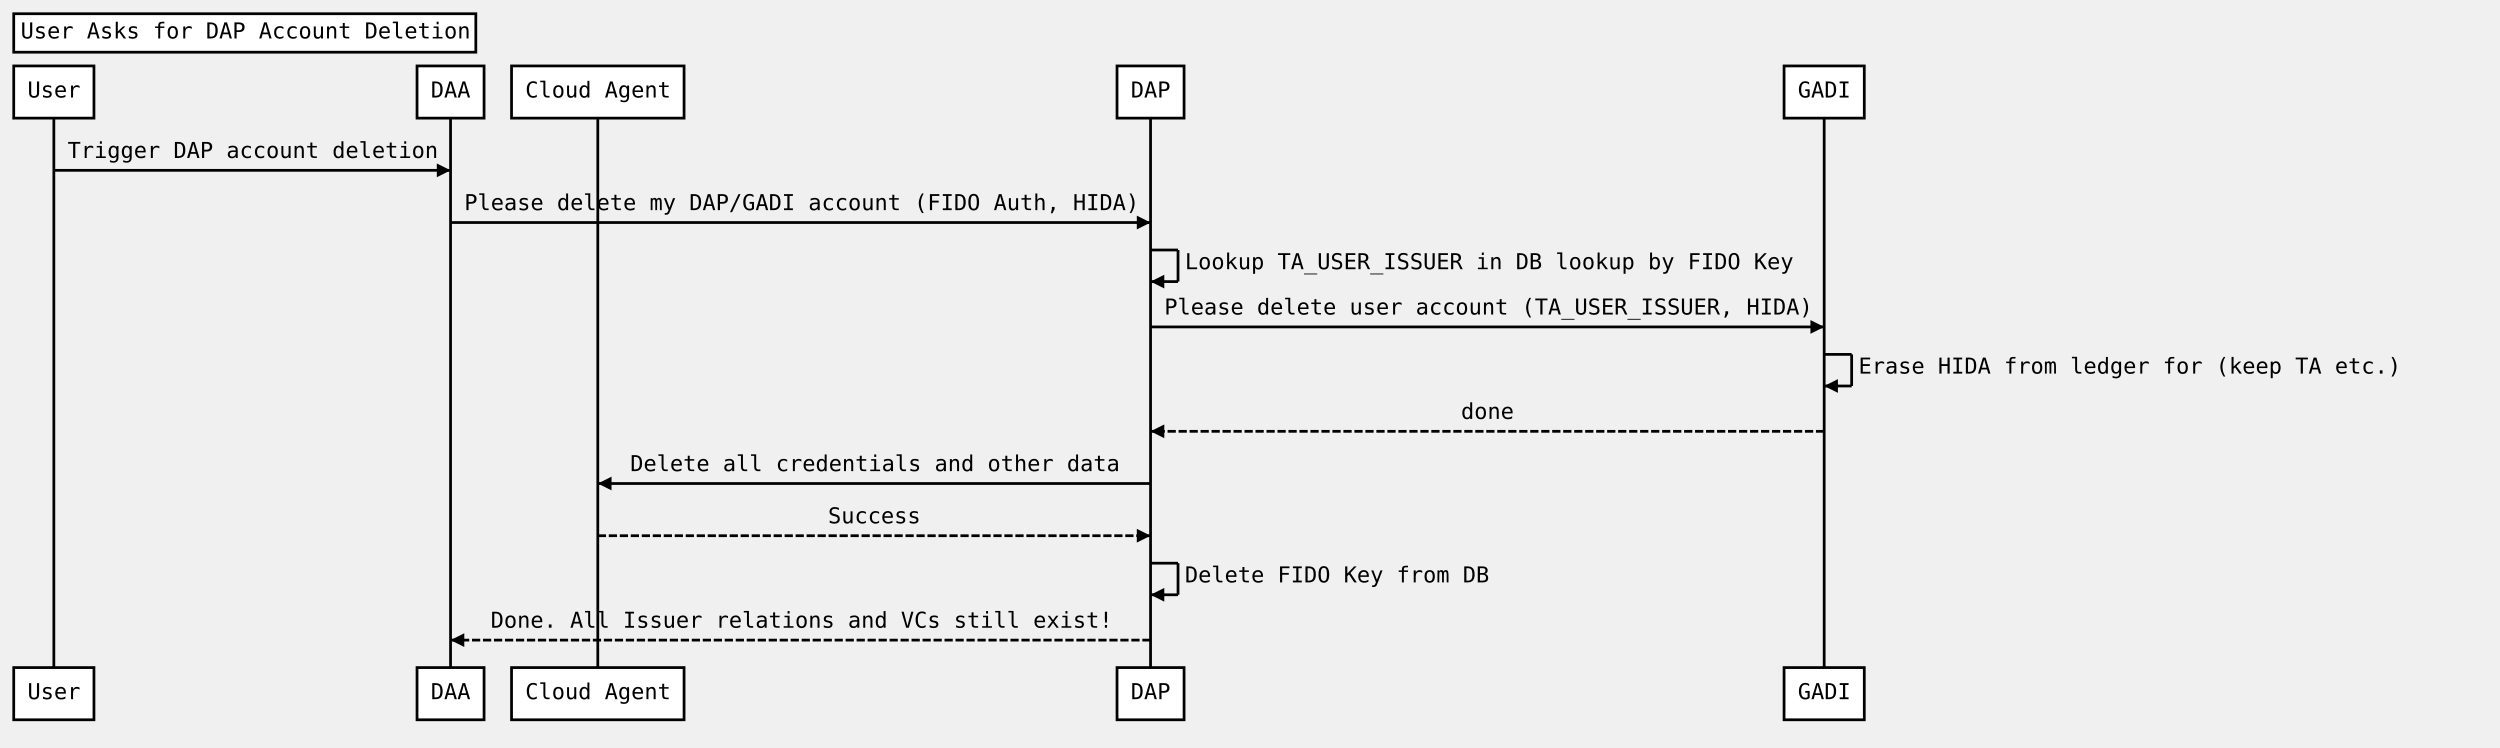
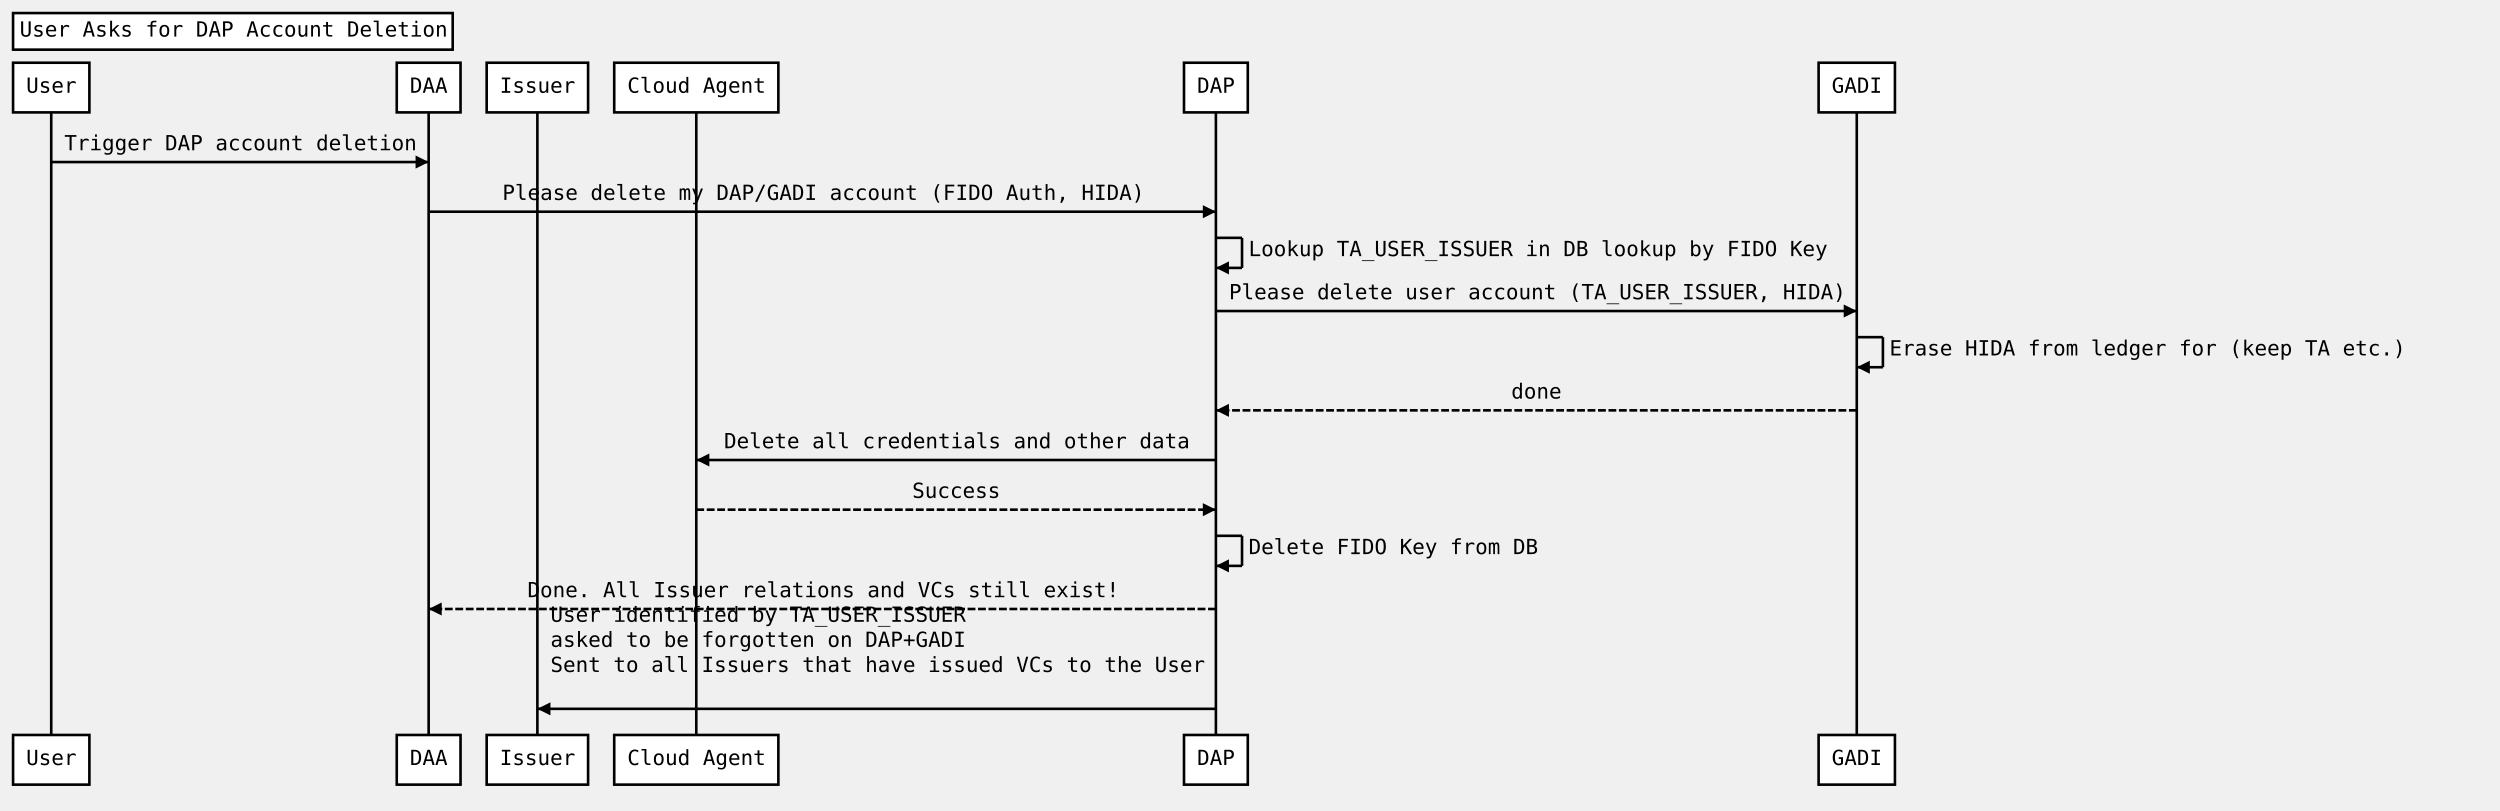
- <svg xmlns="http://www.w3.org/2000/svg" width="1820" height="544">
+ <svg xmlns="http://www.w3.org/2000/svg" width="1913" height="620">
  <source>Title: User Asks for DAP Account Deletion
Participant User
Participant DAA
+ Participant Issuer
Participant Cloud Agent
Participant DAP
Participant GADI

User -&gt; DAA: Trigger DAP account deletion
DAA -&gt; DAP: Please delete my DAP/GADI account (FIDO Auth, HIDA)
DAP -&gt; DAP: Lookup TA_USER_ISSUER in DB lookup by FIDO Key
DAP -&gt; GADI: Please delete user account (TA_USER_ISSUER, HIDA)
GADI -&gt; GADI: Erase HIDA from ledger for (keep TA etc.)
GADI --&gt; DAP: done
DAP -&gt; Cloud Agent: Delete all credentials and other data
Cloud Agent --&gt; DAP: Success
DAP -&gt; DAP: Delete FIDO Key from DB
DAP --&gt; DAA: Done. All Issuer relations and VCs still exist!
- </source>
+ DAP -&gt; Issuer: User identified by TA_USER_ISSUER\n asked to be forgotten on DAP+GADI\n Sent to all Issuers that have issued VCs to the User</source>
  <defs>
    <marker viewBox="0 0 5 5" markerWidth="5" markerHeight="5" orient="auto" refX="5" refY="2.5" id="markerArrowBlock">
      <path d="M 0 0 L 5 2.5 L 0 5 z" />
    </marker>
    <marker viewBox="0 0 9.6 16" markerWidth="4" markerHeight="16" orient="auto" refX="9.6" refY="8" id="markerArrowOpen">
      <path d="M 9.6,8 1.92,16 0,13.7 5.76,8 0,2.286 1.92,0 9.6,8 z" />
    </marker>
  </defs>
  <g class="title">
    <rect x="10" y="10" width="336.4" height="28" style="stroke-width: 2px;" stroke="#000000" fill="#ffffff" />
    <text x="15" y="28" style="font-size: 16px; font-family: Andale Mono, monospace;">
      <tspan x="15">User Asks for DAP Account Deletion</tspan>
    </text>
  </g>
  <g class="actor">
    <rect x="10" y="48" width="58.4" height="38" style="stroke-width: 2px;" stroke="#000000" fill="#ffffff" />
    <text x="20" y="71" style="font-size: 16px; font-family: Andale Mono, monospace;">
      <tspan x="20">User</tspan>
    </text>
  </g>
  <g class="actor">
-     <rect x="10" y="486" width="58.4" height="38" style="stroke-width: 2px;" stroke="#000000" fill="#ffffff" />
-     <text x="20" y="509" style="font-size: 16px; font-family: Andale Mono, monospace;">
+     <rect x="10" y="562.4" width="58.4" height="38" style="stroke-width: 2px;" stroke="#000000" fill="#ffffff" />
+     <text x="20" y="585.4" style="font-size: 16px; font-family: Andale Mono, monospace;">
      <tspan x="20">User</tspan>
    </text>
  </g>
-   <line x1="39.2" x2="39.2" y1="86" y2="486" style="stroke-width: 2px;" stroke="#000000" fill="none" />
+   <line x1="39.2" x2="39.2" y1="86" y2="562.4" style="stroke-width: 2px;" stroke="#000000" fill="none" />
  <g class="actor">
    <rect x="303.6" y="48" width="48.8" height="38" style="stroke-width: 2px;" stroke="#000000" fill="#ffffff" />
    <text x="313.6" y="71" style="font-size: 16px; font-family: Andale Mono, monospace;">
      <tspan x="313.6">DAA</tspan>
    </text>
  </g>
  <g class="actor">
-     <rect x="303.6" y="486" width="48.8" height="38" style="stroke-width: 2px;" stroke="#000000" fill="#ffffff" />
-     <text x="313.6" y="509" style="font-size: 16px; font-family: Andale Mono, monospace;">
+     <rect x="303.6" y="562.4" width="48.8" height="38" style="stroke-width: 2px;" stroke="#000000" fill="#ffffff" />
+     <text x="313.6" y="585.4" style="font-size: 16px; font-family: Andale Mono, monospace;">
      <tspan x="313.6">DAA</tspan>
    </text>
  </g>
-   <line x1="328" x2="328" y1="86" y2="486" style="stroke-width: 2px;" stroke="#000000" fill="none" />
+   <line x1="328" x2="328" y1="86" y2="562.4" style="stroke-width: 2px;" stroke="#000000" fill="none" />
  <g class="actor">
-     <rect x="372.4" y="48" width="125.6" height="38" style="stroke-width: 2px;" stroke="#000000" fill="#ffffff" />
+     <rect x="372.4" y="48" width="77.6" height="38" style="stroke-width: 2px;" stroke="#000000" fill="#ffffff" />
    <text x="382.4" y="71" style="font-size: 16px; font-family: Andale Mono, monospace;">
-       <tspan x="382.4">Cloud Agent</tspan>
+       <tspan x="382.4">Issuer</tspan>
    </text>
  </g>
  <g class="actor">
-     <rect x="372.4" y="486" width="125.6" height="38" style="stroke-width: 2px;" stroke="#000000" fill="#ffffff" />
-     <text x="382.4" y="509" style="font-size: 16px; font-family: Andale Mono, monospace;">
-       <tspan x="382.4">Cloud Agent</tspan>
+     <rect x="372.4" y="562.4" width="77.6" height="38" style="stroke-width: 2px;" stroke="#000000" fill="#ffffff" />
+     <text x="382.4" y="585.4" style="font-size: 16px; font-family: Andale Mono, monospace;">
+       <tspan x="382.4">Issuer</tspan>
    </text>
  </g>
-   <line x1="435.2" x2="435.2" y1="86" y2="486" style="stroke-width: 2px;" stroke="#000000" fill="none" />
+   <line x1="411.2" x2="411.2" y1="86" y2="562.4" style="stroke-width: 2px;" stroke="#000000" fill="none" />
  <g class="actor">
-     <rect x="813.2" y="48" width="48.8" height="38" style="stroke-width: 2px;" stroke="#000000" fill="#ffffff" />
-     <text x="823.2" y="71" style="font-size: 16px; font-family: Andale Mono, monospace;">
-       <tspan x="823.2">DAP</tspan>
+     <rect x="470" y="48" width="125.6" height="38" style="stroke-width: 2px;" stroke="#000000" fill="#ffffff" />
+     <text x="480" y="71" style="font-size: 16px; font-family: Andale Mono, monospace;">
+       <tspan x="480">Cloud Agent</tspan>
    </text>
  </g>
  <g class="actor">
-     <rect x="813.2" y="486" width="48.8" height="38" style="stroke-width: 2px;" stroke="#000000" fill="#ffffff" />
-     <text x="823.2" y="509" style="font-size: 16px; font-family: Andale Mono, monospace;">
-       <tspan x="823.2">DAP</tspan>
+     <rect x="470" y="562.4" width="125.6" height="38" style="stroke-width: 2px;" stroke="#000000" fill="#ffffff" />
+     <text x="480" y="585.4" style="font-size: 16px; font-family: Andale Mono, monospace;">
+       <tspan x="480">Cloud Agent</tspan>
    </text>
  </g>
-   <line x1="837.6" x2="837.6" y1="86" y2="486" style="stroke-width: 2px;" stroke="#000000" fill="none" />
+   <line x1="532.8" x2="532.8" y1="86" y2="562.4" style="stroke-width: 2px;" stroke="#000000" fill="none" />
  <g class="actor">
-     <rect x="1298.8" y="48" width="58.4" height="38" style="stroke-width: 2px;" stroke="#000000" fill="#ffffff" />
-     <text x="1308.8" y="71" style="font-size: 16px; font-family: Andale Mono, monospace;">
-       <tspan x="1308.8">GADI</tspan>
+     <rect x="906" y="48" width="48.8" height="38" style="stroke-width: 2px;" stroke="#000000" fill="#ffffff" />
+     <text x="916" y="71" style="font-size: 16px; font-family: Andale Mono, monospace;">
+       <tspan x="916">DAP</tspan>
    </text>
  </g>
  <g class="actor">
-     <rect x="1298.8" y="486" width="58.4" height="38" style="stroke-width: 2px;" stroke="#000000" fill="#ffffff" />
-     <text x="1308.8" y="509" style="font-size: 16px; font-family: Andale Mono, monospace;">
-       <tspan x="1308.8">GADI</tspan>
+     <rect x="906" y="562.4" width="48.8" height="38" style="stroke-width: 2px;" stroke="#000000" fill="#ffffff" />
+     <text x="916" y="585.4" style="font-size: 16px; font-family: Andale Mono, monospace;">
+       <tspan x="916">DAP</tspan>
    </text>
  </g>
-   <line x1="1328" x2="1328" y1="86" y2="486" style="stroke-width: 2px;" stroke="#000000" fill="none" />
+   <line x1="930.4" x2="930.4" y1="86" y2="562.4" style="stroke-width: 2px;" stroke="#000000" fill="none" />
+   <g class="actor">
+     <rect x="1391.6" y="48" width="58.4" height="38" style="stroke-width: 2px;" stroke="#000000" fill="#ffffff" />
+     <text x="1401.6" y="71" style="font-size: 16px; font-family: Andale Mono, monospace;">
+       <tspan x="1401.6">GADI</tspan>
+     </text>
+   </g>
+   <g class="actor">
+     <rect x="1391.6" y="562.4" width="58.4" height="38" style="stroke-width: 2px;" stroke="#000000" fill="#ffffff" />
+     <text x="1401.6" y="585.4" style="font-size: 16px; font-family: Andale Mono, monospace;">
+       <tspan x="1401.6">GADI</tspan>
+     </text>
+   </g>
+   <line x1="1420.8" x2="1420.8" y1="86" y2="562.4" style="stroke-width: 2px;" stroke="#000000" fill="none" />
  <g class="signal">
    <text x="49.2" y="115" style="font-size: 16px; font-family: Andale Mono, monospace;">
      <tspan x="49.2">Trigger DAP account deletion</tspan>
    </text>
    <line x1="39.2" x2="328" y1="124" y2="124" style="stroke-width: 2px; marker-end: url(&quot;#markerArrowBlock&quot;);" stroke="#000000" fill="none" />
  </g>
  <g class="signal">
-     <text x="338" y="153" style="font-size: 16px; font-family: Andale Mono, monospace;">
-       <tspan x="338">Please delete my DAP/GADI account (FIDO Auth, HIDA)</tspan>
+     <text x="384.4" y="153" style="font-size: 16px; font-family: Andale Mono, monospace;">
+       <tspan x="384.4">Please delete my DAP/GADI account (FIDO Auth, HIDA)</tspan>
    </text>
-     <line x1="328" x2="837.6" y1="162" y2="162" style="stroke-width: 2px; marker-end: url(&quot;#markerArrowBlock&quot;);" stroke="#000000" fill="none" />
+     <line x1="328" x2="930.4" y1="162" y2="162" style="stroke-width: 2px; marker-end: url(&quot;#markerArrowBlock&quot;);" stroke="#000000" fill="none" />
  </g>
  <g class="signal">
-     <text x="862.6" y="196" style="font-size: 16px; font-family: Andale Mono, monospace;">
-       <tspan x="862.6">Lookup TA_USER_ISSUER in DB lookup by FIDO Key</tspan>
+     <text x="955.4" y="196" style="font-size: 16px; font-family: Andale Mono, monospace;">
+       <tspan x="955.4">Lookup TA_USER_ISSUER in DB lookup by FIDO Key</tspan>
    </text>
-     <line x1="837.6" x2="857.6" y1="182" y2="182" style="stroke-width: 2px;" stroke="#000000" fill="none" />
-     <line x1="857.6" x2="857.6" y1="182" y2="205" style="stroke-width: 2px;" stroke="#000000" fill="none" />
-     <line x1="857.6" x2="837.6" y1="205" y2="205" style="stroke-width: 2px; marker-end: url(&quot;#markerArrowBlock&quot;);" stroke="#000000" fill="none" />
+     <line x1="930.4" x2="950.4" y1="182" y2="182" style="stroke-width: 2px;" stroke="#000000" fill="none" />
+     <line x1="950.4" x2="950.4" y1="182" y2="205" style="stroke-width: 2px;" stroke="#000000" fill="none" />
+     <line x1="950.4" x2="930.4" y1="205" y2="205" style="stroke-width: 2px; marker-end: url(&quot;#markerArrowBlock&quot;);" stroke="#000000" fill="none" />
  </g>
  <g class="signal">
-     <text x="847.6" y="229" style="font-size: 16px; font-family: Andale Mono, monospace;">
-       <tspan x="847.6">Please delete user account (TA_USER_ISSUER, HIDA)</tspan>
+     <text x="940.4" y="229" style="font-size: 16px; font-family: Andale Mono, monospace;">
+       <tspan x="940.4">Please delete user account (TA_USER_ISSUER, HIDA)</tspan>
    </text>
-     <line x1="837.6" x2="1328" y1="238" y2="238" style="stroke-width: 2px; marker-end: url(&quot;#markerArrowBlock&quot;);" stroke="#000000" fill="none" />
+     <line x1="930.4" x2="1420.8" y1="238" y2="238" style="stroke-width: 2px; marker-end: url(&quot;#markerArrowBlock&quot;);" stroke="#000000" fill="none" />
  </g>
  <g class="signal">
-     <text x="1353" y="272" style="font-size: 16px; font-family: Andale Mono, monospace;">
-       <tspan x="1353">Erase HIDA from ledger for (keep TA etc.)</tspan>
+     <text x="1445.8" y="272" style="font-size: 16px; font-family: Andale Mono, monospace;">
+       <tspan x="1445.8">Erase HIDA from ledger for (keep TA etc.)</tspan>
    </text>
-     <line x1="1328" x2="1348" y1="258" y2="258" style="stroke-width: 2px;" stroke="#000000" fill="none" />
-     <line x1="1348" x2="1348" y1="258" y2="281" style="stroke-width: 2px;" stroke="#000000" fill="none" />
-     <line x1="1348" x2="1328" y1="281" y2="281" style="stroke-width: 2px; marker-end: url(&quot;#markerArrowBlock&quot;);" stroke="#000000" fill="none" />
+     <line x1="1420.8" x2="1440.8" y1="258" y2="258" style="stroke-width: 2px;" stroke="#000000" fill="none" />
+     <line x1="1440.8" x2="1440.8" y1="258" y2="281" style="stroke-width: 2px;" stroke="#000000" fill="none" />
+     <line x1="1440.8" x2="1420.8" y1="281" y2="281" style="stroke-width: 2px; marker-end: url(&quot;#markerArrowBlock&quot;);" stroke="#000000" fill="none" />
  </g>
  <g class="signal">
-     <text x="1063.6" y="305" style="font-size: 16px; font-family: Andale Mono, monospace;">
-       <tspan x="1063.6">done</tspan>
+     <text x="1156.4" y="305" style="font-size: 16px; font-family: Andale Mono, monospace;">
+       <tspan x="1156.4">done</tspan>
    </text>
-     <line x1="1328" x2="837.6" y1="314" y2="314" style="stroke-width: 2px; stroke-dasharray: 6px, 2px; marker-end: url(&quot;#markerArrowBlock&quot;);" stroke="#000000" fill="none" />
+     <line x1="1420.8" x2="930.4" y1="314" y2="314" style="stroke-width: 2px; stroke-dasharray: 6px, 2px; marker-end: url(&quot;#markerArrowBlock&quot;);" stroke="#000000" fill="none" />
  </g>
  <g class="signal">
-     <text x="458.8" y="343" style="font-size: 16px; font-family: Andale Mono, monospace;">
-       <tspan x="458.8">Delete all credentials and other data</tspan>
+     <text x="554" y="343" style="font-size: 16px; font-family: Andale Mono, monospace;">
+       <tspan x="554">Delete all credentials and other data</tspan>
    </text>
-     <line x1="837.6" x2="435.2" y1="352" y2="352" style="stroke-width: 2px; marker-end: url(&quot;#markerArrowBlock&quot;);" stroke="#000000" fill="none" />
+     <line x1="930.4" x2="532.8" y1="352" y2="352" style="stroke-width: 2px; marker-end: url(&quot;#markerArrowBlock&quot;);" stroke="#000000" fill="none" />
  </g>
  <g class="signal">
-     <text x="602.8" y="381" style="font-size: 16px; font-family: Andale Mono, monospace;">
-       <tspan x="602.8">Success</tspan>
+     <text x="698" y="381" style="font-size: 16px; font-family: Andale Mono, monospace;">
+       <tspan x="698">Success</tspan>
    </text>
-     <line x1="435.2" x2="837.6" y1="390" y2="390" style="stroke-width: 2px; stroke-dasharray: 6px, 2px; marker-end: url(&quot;#markerArrowBlock&quot;);" stroke="#000000" fill="none" />
+     <line x1="532.8" x2="930.4" y1="390" y2="390" style="stroke-width: 2px; stroke-dasharray: 6px, 2px; marker-end: url(&quot;#markerArrowBlock&quot;);" stroke="#000000" fill="none" />
  </g>
  <g class="signal">
-     <text x="862.6" y="424" style="font-size: 16px; font-family: Andale Mono, monospace;">
-       <tspan x="862.6">Delete FIDO Key from DB</tspan>
+     <text x="955.4" y="424" style="font-size: 16px; font-family: Andale Mono, monospace;">
+       <tspan x="955.4">Delete FIDO Key from DB</tspan>
    </text>
-     <line x1="837.6" x2="857.6" y1="410" y2="410" style="stroke-width: 2px;" stroke="#000000" fill="none" />
-     <line x1="857.6" x2="857.6" y1="410" y2="433" style="stroke-width: 2px;" stroke="#000000" fill="none" />
-     <line x1="857.6" x2="837.6" y1="433" y2="433" style="stroke-width: 2px; marker-end: url(&quot;#markerArrowBlock&quot;);" stroke="#000000" fill="none" />
+     <line x1="930.4" x2="950.4" y1="410" y2="410" style="stroke-width: 2px;" stroke="#000000" fill="none" />
+     <line x1="950.4" x2="950.4" y1="410" y2="433" style="stroke-width: 2px;" stroke="#000000" fill="none" />
+     <line x1="950.4" x2="930.4" y1="433" y2="433" style="stroke-width: 2px; marker-end: url(&quot;#markerArrowBlock&quot;);" stroke="#000000" fill="none" />
  </g>
  <g class="signal">
-     <text x="357.2" y="457" style="font-size: 16px; font-family: Andale Mono, monospace;">
-       <tspan x="357.2">Done. All Issuer relations and VCs still exist!</tspan>
+     <text x="403.6" y="457" style="font-size: 16px; font-family: Andale Mono, monospace;">
+       <tspan x="403.6">Done. All Issuer relations and VCs still exist!</tspan>
    </text>
-     <line x1="837.6" x2="328" y1="466" y2="466" style="stroke-width: 2px; stroke-dasharray: 6px, 2px; marker-end: url(&quot;#markerArrowBlock&quot;);" stroke="#000000" fill="none" />
+     <line x1="930.4" x2="328" y1="466" y2="466" style="stroke-width: 2px; stroke-dasharray: 6px, 2px; marker-end: url(&quot;#markerArrowBlock&quot;);" stroke="#000000" fill="none" />
+   </g>
+   <g class="signal">
+     <text x="421.2" y="475.8" style="font-size: 16px; font-family: Andale Mono, monospace;">
+       <tspan x="421.2">User identified by TA_USER_ISSUER</tspan>
+       <tspan dy="1.2em" x="421.2">asked to be forgotten on DAP+GADI</tspan>
+       <tspan dy="1.2em" x="421.2">Sent to all Issuers that have issued VCs to the User</tspan>
+     </text>
+     <line x1="930.4" x2="411.2" y1="542.4" y2="542.4" style="stroke-width: 2px; marker-end: url(&quot;#markerArrowBlock&quot;);" stroke="#000000" fill="none" />
  </g>
</svg>
